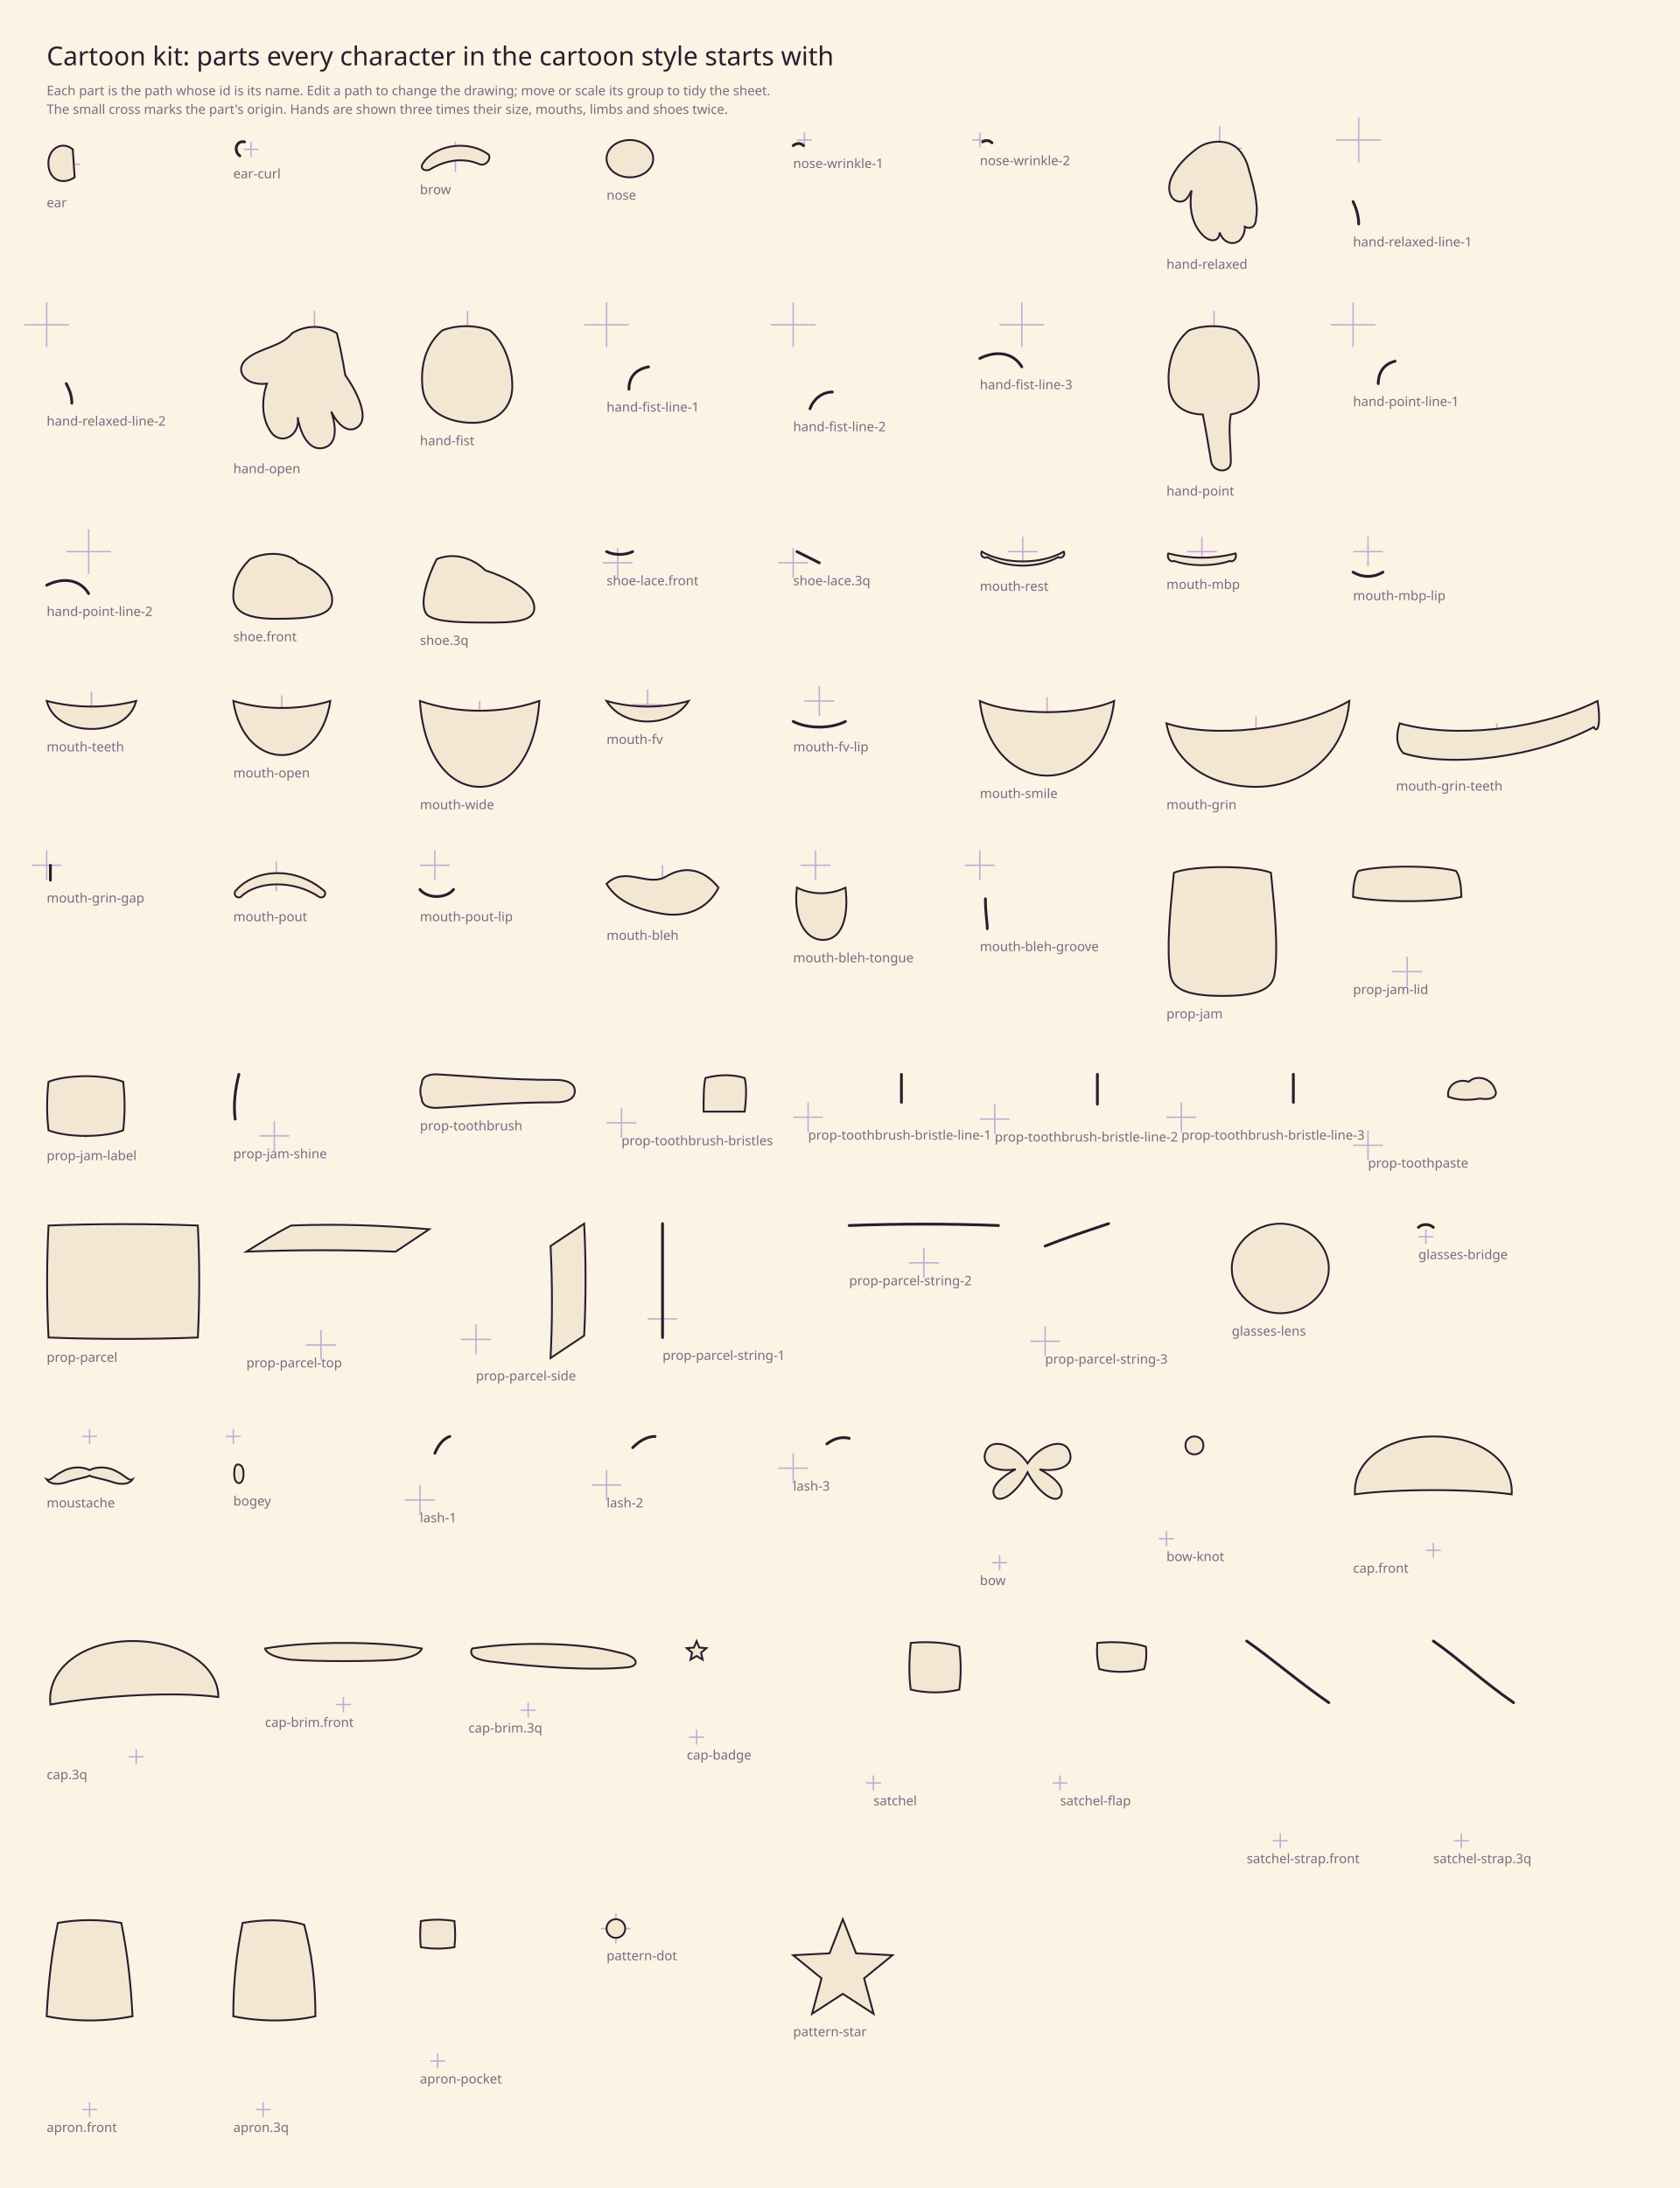
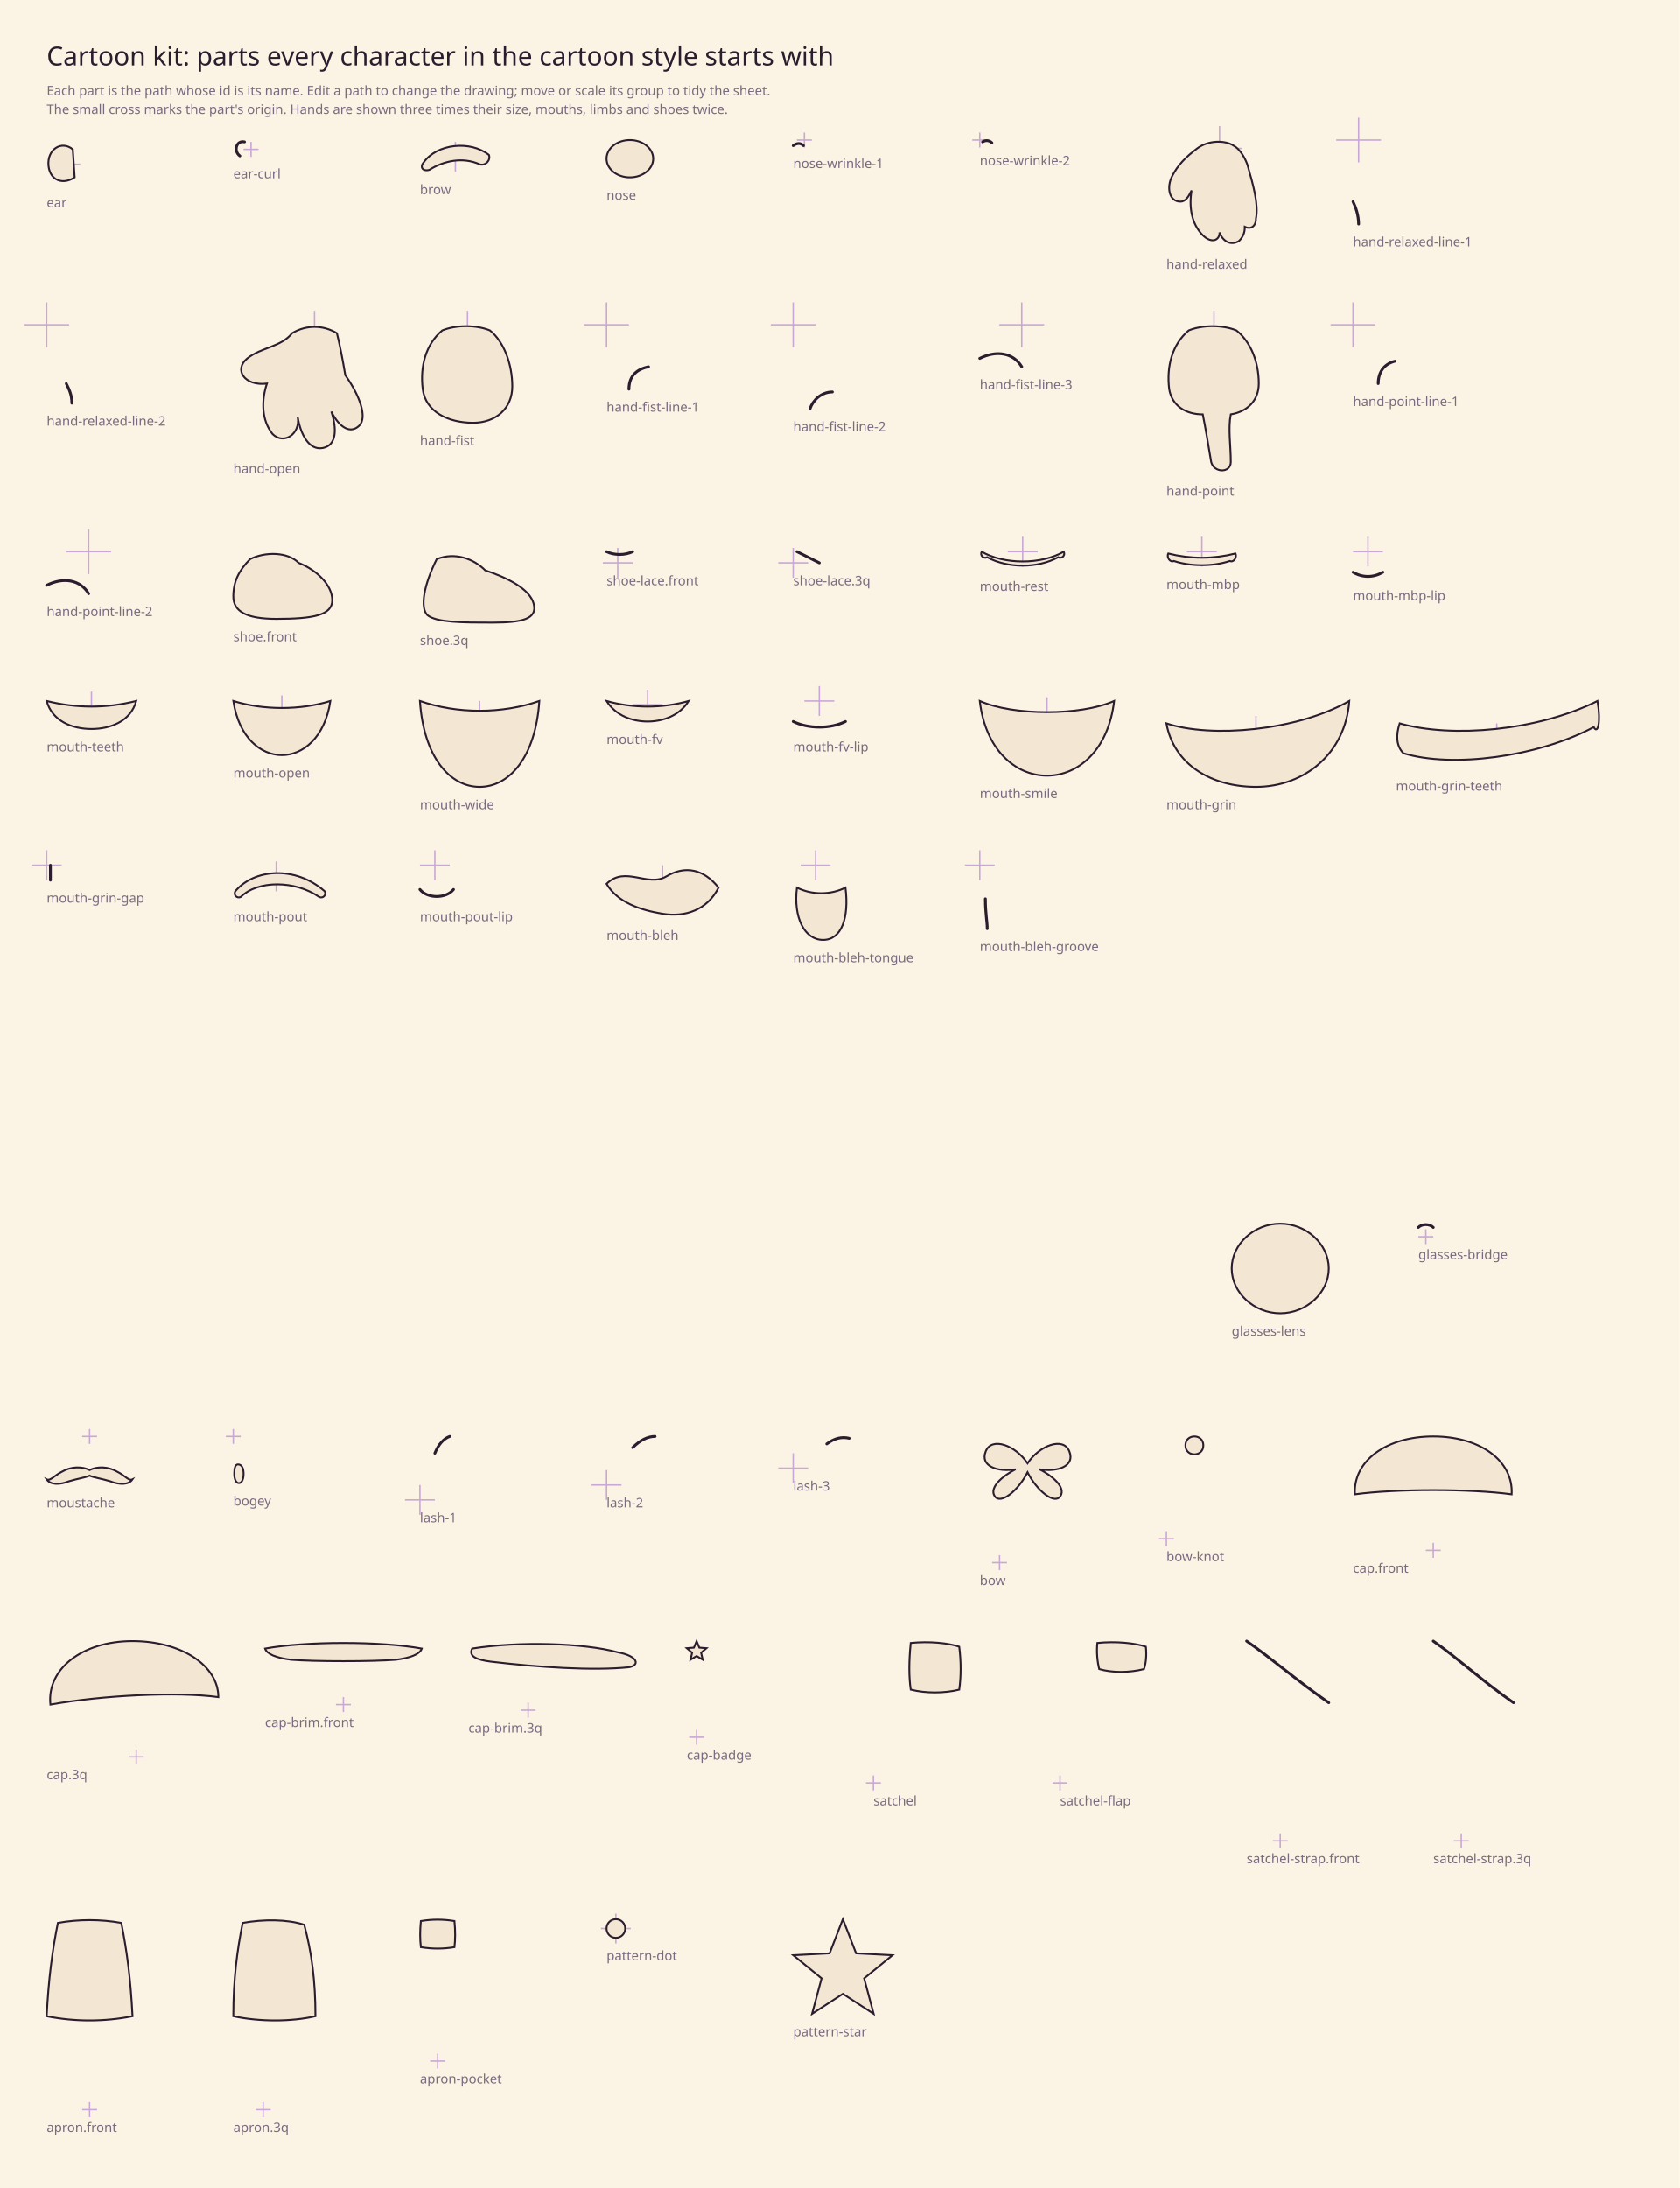
<svg xmlns="http://www.w3.org/2000/svg" width="1800" height="2344.2" viewBox="0 0 1800 2344.2">
  <rect width="100%" height="100%" fill="#fbf3e4" />
  <text x="50" y="70" font-family="sans-serif" font-size="28" fill="#2b1d2e">Cartoon kit: parts every character in the cartoon style starts with</text>
  <text x="50" y="102" font-family="sans-serif" font-size="14" fill="#7a6a80">Each part is the path whose id is its name. Edit a path to change the drawing; move or scale its group to tidy the sheet.</text>
  <text x="50" y="122" font-family="sans-serif" font-size="14" fill="#7a6a80">The small cross marks the part's origin. Hands are shown three times their size, mouths, limbs and shoes twice.</text>
  <g transform="translate(78 176) scale(1)">
    <path d="M-8 0 H8 M0 -8 V8" stroke="#c9a7d6" stroke-width="1.5" vector-effect="non-scaling-stroke" />
    <path id="ear" d="M0 -16 C-12 -26 -28 -16 -26 2 C-24 18 -10 22 2 14 Z" fill="#f3e7d3" stroke="#2b1d2e" stroke-width="2" vector-effect="non-scaling-stroke" />
  </g>
  <text x="50" y="222" font-family="sans-serif" font-size="14" fill="#7a6a80">ear</text>
  <g transform="translate(269 160) scale(1)">
    <path d="M-8 0 H8 M0 -8 V8" stroke="#c9a7d6" stroke-width="1.5" vector-effect="non-scaling-stroke" />
    <path id="ear-curl" d="M-7 -8 C-16 -10 -19 2 -12 7" fill="none" stroke="#2b1d2e" stroke-width="3" stroke-linecap="round" vector-effect="non-scaling-stroke" />
  </g>
  <text x="250" y="191" font-family="sans-serif" font-size="14" fill="#7a6a80">ear-curl</text>
  <g transform="translate(488 168) scale(2)">
    <path d="M-8 0 H8 M0 -8 V8" stroke="#c9a7d6" stroke-width="1.5" vector-effect="non-scaling-stroke" />
    <path id="brow" d="M-17 3 C-10 -7 8 -9 18 -1 C19 2 16 5 13 4 C4 0 -6 2 -14 7 C-18 8 -19 5 -17 3 Z" fill="#f3e7d3" stroke="#2b1d2e" stroke-width="2" vector-effect="non-scaling-stroke" />
  </g>
  <text x="450" y="208" font-family="sans-serif" font-size="14" fill="#7a6a80">brow</text>
  <g transform="translate(675 170) scale(2)">
    <path d="M-8 0 H8 M0 -8 V8" stroke="#c9a7d6" stroke-width="1.5" vector-effect="non-scaling-stroke" />
    <path id="nose" d="M12.5 0 C12.5 5.523 6.904 10 0 10 C-6.904 10 -12.5 5.523 -12.5 0 C-12.5 -5.523 -6.904 -10 0 -10 C6.904 -10 12.5 -5.523 12.5 0 Z" fill="#f3e7d3" stroke="#2b1d2e" stroke-width="2" vector-effect="non-scaling-stroke" />
  </g>
  <text x="650" y="214" font-family="sans-serif" font-size="14" fill="#7a6a80">nose</text>
  <g transform="translate(862 150) scale(1)">
    <path d="M-8 0 H8 M0 -8 V8" stroke="#c9a7d6" stroke-width="1.5" vector-effect="non-scaling-stroke" />
    <path id="nose-wrinkle-1" d="M-12 6 C-8 3 -4 3 -1 6" fill="none" stroke="#2b1d2e" stroke-width="3" stroke-linecap="round" vector-effect="non-scaling-stroke" />
  </g>
  <text x="850" y="180" font-family="sans-serif" font-size="14" fill="#7a6a80">nose-wrinkle-1</text>
  <g transform="translate(1050 150) scale(1)">
    <path d="M-8 0 H8 M0 -8 V8" stroke="#c9a7d6" stroke-width="1.5" vector-effect="non-scaling-stroke" />
    <path id="nose-wrinkle-2" d="M3 2 C6 0 10 0 13 3" fill="none" stroke="#2b1d2e" stroke-width="3" stroke-linecap="round" vector-effect="non-scaling-stroke" />
  </g>
  <text x="1050" y="177" font-family="sans-serif" font-size="14" fill="#7a6a80">nose-wrinkle-2</text>
  <g transform="translate(1307 159) scale(3)">
    <path d="M-8 0 H8 M0 -8 V8" stroke="#c9a7d6" stroke-width="1.5" vector-effect="non-scaling-stroke" />
    <path id="hand-relaxed" d="M-8 0 C-12 3 -15 6 -17 10 C-19 14 -18 19 -14 19 C-12 19 -11 17 -10 15 C-11 21 -10 27 -6 31 C-3 34 0 33 0 30 C1 33 4 35 7 33 C9 31 9 29 9 28 C11 29 13 28 13 25 C14 20 12 13 10 6 C9 3 7 0 5 -1 C2 -3 -4 -3 -8 0 Z" fill="#f3e7d3" stroke="#2b1d2e" stroke-width="2" vector-effect="non-scaling-stroke" />
  </g>
  <text x="1250" y="288" font-family="sans-serif" font-size="14" fill="#7a6a80">hand-relaxed</text>
  <g transform="translate(1456 150) scale(3)">
    <path d="M-8 0 H8 M0 -8 V8" stroke="#c9a7d6" stroke-width="1.5" vector-effect="non-scaling-stroke" />
    <path id="hand-relaxed-line-1" d="M0 30 C0 27 -1 24 -2 22" fill="none" stroke="#2b1d2e" stroke-width="3" stroke-linecap="round" vector-effect="non-scaling-stroke" />
  </g>
  <text x="1450" y="264" font-family="sans-serif" font-size="14" fill="#7a6a80">hand-relaxed-line-1</text>
  <g transform="translate(50 348) scale(3)">
    <path d="M-8 0 H8 M0 -8 V8" stroke="#c9a7d6" stroke-width="1.5" vector-effect="non-scaling-stroke" />
    <path id="hand-relaxed-line-2" d="M9 28 C9 25 8 23 7 21" fill="none" stroke="#2b1d2e" stroke-width="3" stroke-linecap="round" vector-effect="non-scaling-stroke" />
  </g>
  <text x="50" y="456" font-family="sans-serif" font-size="14" fill="#7a6a80">hand-relaxed-line-2</text>
  <g transform="translate(337 357) scale(3)">
    <path d="M-8 0 H8 M0 -8 V8" stroke="#c9a7d6" stroke-width="1.5" vector-effect="non-scaling-stroke" />
    <path id="hand-open" d="M-8 0 C-12 5 -19 5 -24 9 C-29 13 -25 19 -17 18 C-19 24 -19 31 -15 36 C-11 40 -5 36 -6 30 C-5 36 -2 42 3 41 C8 40 8 34 6 28 C9 34 13 36 16 33 C19 30 16 22 11 15 C10 9 9 4 8 0 C3 -3 -3 -3 -8 0 Z" fill="#f3e7d3" stroke="#2b1d2e" stroke-width="2" vector-effect="non-scaling-stroke" />
  </g>
  <text x="250" y="507" font-family="sans-serif" font-size="14" fill="#7a6a80">hand-open</text>
  <g transform="translate(501 357) scale(3)">
    <path d="M-8 0 H8 M0 -8 V8" stroke="#c9a7d6" stroke-width="1.5" vector-effect="non-scaling-stroke" />
    <path id="hand-fist" d="M-9 -1 C-15 4 -17 12 -16 20 C-15 28 -7 32 2 32 C10 32 16 27 16 19 C16 11 13 3 8 -1 C3 -3 -4 -3 -9 -1 Z" fill="#f3e7d3" stroke="#2b1d2e" stroke-width="2" vector-effect="non-scaling-stroke" />
  </g>
  <text x="450" y="477" font-family="sans-serif" font-size="14" fill="#7a6a80">hand-fist</text>
  <g transform="translate(650 348) scale(3)">
    <path d="M-8 0 H8 M0 -8 V8" stroke="#c9a7d6" stroke-width="1.5" vector-effect="non-scaling-stroke" />
    <path id="hand-fist-line-1" d="M15 15 C10 16 8 19 8 23" fill="none" stroke="#2b1d2e" stroke-width="3" stroke-linecap="round" vector-effect="non-scaling-stroke" />
  </g>
  <text x="650" y="441" font-family="sans-serif" font-size="14" fill="#7a6a80">hand-fist-line-1</text>
  <g transform="translate(850 348) scale(3)">
    <path d="M-8 0 H8 M0 -8 V8" stroke="#c9a7d6" stroke-width="1.5" vector-effect="non-scaling-stroke" />
    <path id="hand-fist-line-2" d="M14 24 C10 24 7 27 6 30" fill="none" stroke="#2b1d2e" stroke-width="3" stroke-linecap="round" vector-effect="non-scaling-stroke" />
  </g>
  <text x="850" y="462" font-family="sans-serif" font-size="14" fill="#7a6a80">hand-fist-line-2</text>
  <g transform="translate(1095 348) scale(3)">
    <path d="M-8 0 H8 M0 -8 V8" stroke="#c9a7d6" stroke-width="1.5" vector-effect="non-scaling-stroke" />
    <path id="hand-fist-line-3" d="M-15 12 C-9 9 -3 10 0 15" fill="none" stroke="#2b1d2e" stroke-width="3" stroke-linecap="round" vector-effect="non-scaling-stroke" />
  </g>
  <text x="1050" y="417" font-family="sans-serif" font-size="14" fill="#7a6a80">hand-fist-line-3</text>
  <g transform="translate(1301 357) scale(3)">
    <path d="M-8 0 H8 M0 -8 V8" stroke="#c9a7d6" stroke-width="1.5" vector-effect="non-scaling-stroke" />
    <path id="hand-point" d="M-9 -1 C-15 4 -17 12 -16 20 C-15 26 -10 29 -4 29 C-3 34 -2 40 -1 46 C0 50 6 50 6 46 C6 40 5 34 6 29 C12 28 16 24 16 18 C16 10 13 3 8 -1 C3 -3 -4 -3 -9 -1 Z" fill="#f3e7d3" stroke="#2b1d2e" stroke-width="2" vector-effect="non-scaling-stroke" />
  </g>
  <text x="1250" y="531" font-family="sans-serif" font-size="14" fill="#7a6a80">hand-point</text>
  <g transform="translate(1450 348) scale(3)">
    <path d="M-8 0 H8 M0 -8 V8" stroke="#c9a7d6" stroke-width="1.5" vector-effect="non-scaling-stroke" />
    <path id="hand-point-line-1" d="M15 13 C11 14 9 17 9 21" fill="none" stroke="#2b1d2e" stroke-width="3" stroke-linecap="round" vector-effect="non-scaling-stroke" />
  </g>
  <text x="1450" y="435" font-family="sans-serif" font-size="14" fill="#7a6a80">hand-point-line-1</text>
  <g transform="translate(95 591) scale(3)">
    <path d="M-8 0 H8 M0 -8 V8" stroke="#c9a7d6" stroke-width="1.5" vector-effect="non-scaling-stroke" />
    <path id="hand-point-line-2" d="M-15 12 C-9 9 -3 10 0 15" fill="none" stroke="#2b1d2e" stroke-width="3" stroke-linecap="round" vector-effect="non-scaling-stroke" />
  </g>
  <text x="50" y="660" font-family="sans-serif" font-size="14" fill="#7a6a80">hand-point-line-2</text>
  <g transform="translate(292 611) scale(2)">
    <path d="M-8 0 H8 M0 -8 V8" stroke="#c9a7d6" stroke-width="1.5" vector-effect="non-scaling-stroke" />
    <path id="shoe.front" d="M-12 -6 C-4 -10 8 -10 14 -4 C24 0 32 8 32 16 C32 24 22 26 2 26 C-14 26 -21 22 -21 14 C-21 6 -18 0 -12 -6 Z" fill="#f3e7d3" stroke="#2b1d2e" stroke-width="2" vector-effect="non-scaling-stroke" />
  </g>
  <text x="250" y="687" font-family="sans-serif" font-size="14" fill="#7a6a80">shoe.front</text>
  <g transform="translate(492 615) scale(2)">
    <path d="M-8 0 H8 M0 -8 V8" stroke="#c9a7d6" stroke-width="1.5" vector-effect="non-scaling-stroke" />
    <path id="shoe.3q" d="M-12 -8 C-2 -12 8 -8 14 -2 C26 2 38 8 40 16 C42 24 34 26 18 26 C2 26 -12 26 -17 22 C-21 18 -19 6 -12 -8 Z" fill="#f3e7d3" stroke="#2b1d2e" stroke-width="2" vector-effect="non-scaling-stroke" />
  </g>
  <text x="450" y="691" font-family="sans-serif" font-size="14" fill="#7a6a80">shoe.3q</text>
  <g transform="translate(662 603) scale(2)">
    <path d="M-8 0 H8 M0 -8 V8" stroke="#c9a7d6" stroke-width="1.5" vector-effect="non-scaling-stroke" />
    <path id="shoe-lace.front" d="M-6 -6 C-2 -4 4 -4 8 -6" fill="none" stroke="#2b1d2e" stroke-width="3" stroke-linecap="round" vector-effect="non-scaling-stroke" />
  </g>
  <text x="650" y="627" font-family="sans-serif" font-size="14" fill="#7a6a80">shoe-lace.front</text>
  <g transform="translate(850 603) scale(2)">
    <path d="M-8 0 H8 M0 -8 V8" stroke="#c9a7d6" stroke-width="1.5" vector-effect="non-scaling-stroke" />
    <path id="shoe-lace.3q" d="M2 -6 C6 -4 10 -2 14 0" fill="none" stroke="#2b1d2e" stroke-width="3" stroke-linecap="round" vector-effect="non-scaling-stroke" />
  </g>
  <text x="850" y="627" font-family="sans-serif" font-size="14" fill="#7a6a80">shoe-lace.3q</text>
  <g transform="translate(1096 591) scale(2)">
    <path d="M-8 0 H8 M0 -8 V8" stroke="#c9a7d6" stroke-width="1.5" vector-effect="non-scaling-stroke" />
    <path id="mouth-rest" d="M-22 0 C-10 7 10 7 22 0 C23 2 21 4 19 3 C8 9 -8 9 -19 3 C-21 4 -23 2 -22 0 Z" fill="#f3e7d3" stroke="#2b1d2e" stroke-width="2" vector-effect="non-scaling-stroke" />
  </g>
  <text x="1050" y="633" font-family="sans-serif" font-size="14" fill="#7a6a80">mouth-rest</text>
  <g transform="translate(1288 591) scale(2)">
    <path d="M-8 0 H8 M0 -8 V8" stroke="#c9a7d6" stroke-width="1.5" vector-effect="non-scaling-stroke" />
    <path id="mouth-mbp" d="M-18 1 C-6 4 6 4 18 1 C19 3 17 6 15 5 C6 8 -6 8 -15 5 C-17 6 -19 3 -18 1 Z" fill="#f3e7d3" stroke="#2b1d2e" stroke-width="2" vector-effect="non-scaling-stroke" />
  </g>
  <text x="1250" y="631" font-family="sans-serif" font-size="14" fill="#7a6a80">mouth-mbp</text>
  <g transform="translate(1466 591) scale(2)">
    <path d="M-8 0 H8 M0 -8 V8" stroke="#c9a7d6" stroke-width="1.5" vector-effect="non-scaling-stroke" />
    <path id="mouth-mbp-lip" d="M-8 11 C-3 14 3 14 8 11" fill="none" stroke="#2b1d2e" stroke-width="3" stroke-linecap="round" vector-effect="non-scaling-stroke" />
  </g>
  <text x="1450" y="643" font-family="sans-serif" font-size="14" fill="#7a6a80">mouth-mbp-lip</text>
  <g transform="translate(98 757) scale(2)">
    <path d="M-8 0 H8 M0 -8 V8" stroke="#c9a7d6" stroke-width="1.5" vector-effect="non-scaling-stroke" />
    <path id="mouth-teeth" d="M-24 -3 C-8 1 8 1 24 -3 C21 8 10 12 0 12 C-10 12 -21 8 -24 -3 Z" fill="#f3e7d3" stroke="#2b1d2e" stroke-width="2" vector-effect="non-scaling-stroke" />
  </g>
  <text x="50" y="805" font-family="sans-serif" font-size="14" fill="#7a6a80">mouth-teeth</text>
  <g transform="translate(302 761) scale(2)">
    <path d="M-8 0 H8 M0 -8 V8" stroke="#c9a7d6" stroke-width="1.5" vector-effect="non-scaling-stroke" />
    <path id="mouth-open" d="M-26 -5 C-10 0 10 0 26 -5 C23 15 11 24 0 24 C-11 24 -23 15 -26 -5 Z" fill="#f3e7d3" stroke="#2b1d2e" stroke-width="2" vector-effect="non-scaling-stroke" />
  </g>
  <text x="250" y="833" font-family="sans-serif" font-size="14" fill="#7a6a80">mouth-open</text>
  <g transform="translate(514 767) scale(2)">
    <path d="M-8 0 H8 M0 -8 V8" stroke="#c9a7d6" stroke-width="1.5" vector-effect="non-scaling-stroke" />
    <path id="mouth-wide" d="M-32 -8 C-12 -1 12 -1 32 -8 C30 22 16 38 0 38 C-16 38 -30 22 -32 -8 Z" fill="#f3e7d3" stroke="#2b1d2e" stroke-width="2" vector-effect="non-scaling-stroke" />
  </g>
  <text x="450" y="867" font-family="sans-serif" font-size="14" fill="#7a6a80">mouth-wide</text>
  <g transform="translate(694 755) scale(2)">
    <path d="M-8 0 H8 M0 -8 V8" stroke="#c9a7d6" stroke-width="1.5" vector-effect="non-scaling-stroke" />
    <path id="mouth-fv" d="M-22 -2 C-8 2 8 2 22 -2 C17 6 8 9 0 9 C-8 9 -17 6 -22 -2 Z" fill="#f3e7d3" stroke="#2b1d2e" stroke-width="2" vector-effect="non-scaling-stroke" />
  </g>
  <text x="650" y="797" font-family="sans-serif" font-size="14" fill="#7a6a80">mouth-fv</text>
  <g transform="translate(878 751) scale(2)">
    <path d="M-8 0 H8 M0 -8 V8" stroke="#c9a7d6" stroke-width="1.5" vector-effect="non-scaling-stroke" />
    <path id="mouth-fv-lip" d="M-14 11 C-6 15 6 15 14 11" fill="none" stroke="#2b1d2e" stroke-width="3" stroke-linecap="round" vector-effect="non-scaling-stroke" />
  </g>
  <text x="850" y="805" font-family="sans-serif" font-size="14" fill="#7a6a80">mouth-fv-lip</text>
  <g transform="translate(1122 763) scale(2)">
    <path d="M-8 0 H8 M0 -8 V8" stroke="#c9a7d6" stroke-width="1.5" vector-effect="non-scaling-stroke" />
    <path id="mouth-smile" d="M-36 -6 C-18 2 18 2 36 -6 C33 20 17 34 0 34 C-17 34 -33 20 -36 -6 Z" fill="#f3e7d3" stroke="#2b1d2e" stroke-width="2" vector-effect="non-scaling-stroke" />
  </g>
  <text x="1050" y="855" font-family="sans-serif" font-size="14" fill="#7a6a80">mouth-smile</text>
  <g transform="translate(1346 783) scale(2)">
    <path d="M-8 0 H8 M0 -8 V8" stroke="#c9a7d6" stroke-width="1.5" vector-effect="non-scaling-stroke" />
    <path id="mouth-grin" d="M-48 -4 C-24 4 22 0 50 -16 C48 12 26 30 0 30 C-24 30 -44 18 -48 -4 Z" fill="#f3e7d3" stroke="#2b1d2e" stroke-width="2" vector-effect="non-scaling-stroke" />
  </g>
  <text x="1250" y="867" font-family="sans-serif" font-size="14" fill="#7a6a80">mouth-grin</text>
  <g transform="translate(1604 791) scale(2)">
    <path d="M-8 0 H8 M0 -8 V8" stroke="#c9a7d6" stroke-width="1.5" vector-effect="non-scaling-stroke" />
    <path id="mouth-grin-teeth" d="M-52 -8 C-24 0 22 -4 54 -20 C56 -8 54 -2 52 -6 C22 10 -24 16 -50 8 C-54 4 -54 -2 -52 -8 Z" fill="#f3e7d3" stroke="#2b1d2e" stroke-width="2" vector-effect="non-scaling-stroke" />
  </g>
  <text x="1496" y="847" font-family="sans-serif" font-size="14" fill="#7a6a80">mouth-grin-teeth</text>
  <g transform="translate(50 927) scale(2)">
    <path d="M-8 0 H8 M0 -8 V8" stroke="#c9a7d6" stroke-width="1.5" vector-effect="non-scaling-stroke" />
    <path id="mouth-grin-gap" d="M2 0 C2 3 2 6 2 8" fill="none" stroke="#2b1d2e" stroke-width="3" stroke-linecap="round" vector-effect="non-scaling-stroke" />
  </g>
  <text x="50" y="967" font-family="sans-serif" font-size="14" fill="#7a6a80">mouth-grin-gap</text>
  <g transform="translate(296 939) scale(2)">
    <path d="M-8 0 H8 M0 -8 V8" stroke="#c9a7d6" stroke-width="1.5" vector-effect="non-scaling-stroke" />
    <path id="mouth-pout" d="M-22 8 C-12 -4 10 -6 26 8 C27 10 25 12 23 11 C10 2 -10 2 -19 11 C-21 12 -23 10 -22 8 Z" fill="#f3e7d3" stroke="#2b1d2e" stroke-width="2" vector-effect="non-scaling-stroke" />
  </g>
  <text x="250" y="987" font-family="sans-serif" font-size="14" fill="#7a6a80">mouth-pout</text>
  <g transform="translate(466 927) scale(2)">
    <path d="M-8 0 H8 M0 -8 V8" stroke="#c9a7d6" stroke-width="1.5" vector-effect="non-scaling-stroke" />
    <path id="mouth-pout-lip" d="M-8 13 C-4 18 6 18 10 13" fill="none" stroke="#2b1d2e" stroke-width="3" stroke-linecap="round" vector-effect="non-scaling-stroke" />
  </g>
  <text x="450" y="987" font-family="sans-serif" font-size="14" fill="#7a6a80">mouth-pout-lip</text>
  <g transform="translate(710 943) scale(2)">
    <path d="M-8 0 H8 M0 -8 V8" stroke="#c9a7d6" stroke-width="1.5" vector-effect="non-scaling-stroke" />
    <path id="mouth-bleh" d="M-30 2 C-20 -8 -8 4 2 -2 C12 -8 22 -6 30 4 C24 16 12 20 0 18 C-12 16 -24 12 -30 2 Z" fill="#f3e7d3" stroke="#2b1d2e" stroke-width="2" vector-effect="non-scaling-stroke" />
  </g>
  <text x="650" y="1007" font-family="sans-serif" font-size="14" fill="#7a6a80">mouth-bleh</text>
  <g transform="translate(874 927) scale(2)">
    <path d="M-8 0 H8 M0 -8 V8" stroke="#c9a7d6" stroke-width="1.5" vector-effect="non-scaling-stroke" />
    <path id="mouth-bleh-tongue" d="M-10 12 C-12 28 -6 40 4 40 C14 40 18 28 16 12 C8 16 -2 16 -10 12 Z" fill="#f3e7d3" stroke="#2b1d2e" stroke-width="2" vector-effect="non-scaling-stroke" />
  </g>
  <text x="850" y="1031" font-family="sans-serif" font-size="14" fill="#7a6a80">mouth-bleh-tongue</text>
  <g transform="translate(1050 927) scale(2)">
    <path d="M-8 0 H8 M0 -8 V8" stroke="#c9a7d6" stroke-width="1.5" vector-effect="non-scaling-stroke" />
    <path id="mouth-bleh-groove" d="M3 18 C3 26 4 30 4 34" fill="none" stroke="#2b1d2e" stroke-width="3" stroke-linecap="round" vector-effect="non-scaling-stroke" />
  </g>
  <text x="1050" y="1019" font-family="sans-serif" font-size="14" fill="#7a6a80">mouth-bleh-groove</text>
-   <g transform="translate(1310 1015) scale(2)">
-     <path d="M-8 0 H8 M0 -8 V8" stroke="#c9a7d6" stroke-width="1.5" vector-effect="non-scaling-stroke" />
-     <path id="prop-jam" d="M-26 -40 C-28 -20 -30 0 -28 14 C-27 22 -20 26 0 26 C20 26 27 22 28 14 C30 0 28 -20 26 -40 C16 -44 -16 -44 -26 -40 Z" fill="#f3e7d3" stroke="#2b1d2e" stroke-width="2" vector-effect="non-scaling-stroke" />
-   </g>
-   <text x="1250" y="1091" font-family="sans-serif" font-size="14" fill="#7a6a80">prop-jam</text>
-   <g transform="translate(1508 1041) scale(2)">
-     <path d="M-8 0 H8 M0 -8 V8" stroke="#c9a7d6" stroke-width="1.5" vector-effect="non-scaling-stroke" />
-     <path id="prop-jam-lid" d="M-29 -40 C-29 -46 -28 -52 -26 -54 C-14 -57 14 -57 26 -54 C28 -52 29 -46 29 -40 C16 -37 -16 -37 -29 -40 Z" fill="#f3e7d3" stroke="#2b1d2e" stroke-width="2" vector-effect="non-scaling-stroke" />
-   </g>
-   <text x="1450" y="1065" font-family="sans-serif" font-size="14" fill="#7a6a80">prop-jam-lid</text>
-   <g transform="translate(92 1203) scale(2)">
-     <path d="M-8 0 H8 M0 -8 V8" stroke="#c9a7d6" stroke-width="1.5" vector-effect="non-scaling-stroke" />
-     <path id="prop-jam-label" d="M-20 -22 C-10 -26 10 -26 20 -22 C21 -14 21 -4 20 4 C10 8 -10 8 -20 4 C-21 -4 -21 -14 -20 -22 Z" fill="#f3e7d3" stroke="#2b1d2e" stroke-width="2" vector-effect="non-scaling-stroke" />
-   </g>
-   <text x="50" y="1243" font-family="sans-serif" font-size="14" fill="#7a6a80">prop-jam-label</text>
-   <g transform="translate(294 1217) scale(2)">
-     <path d="M-8 0 H8 M0 -8 V8" stroke="#c9a7d6" stroke-width="1.5" vector-effect="non-scaling-stroke" />
-     <path id="prop-jam-shine" d="M-19 -33 C-21 -25 -22 -17 -21 -9" fill="none" stroke="#2b1d2e" stroke-width="3" stroke-linecap="round" vector-effect="non-scaling-stroke" />
-   </g>
-   <text x="250" y="1241" font-family="sans-serif" font-size="14" fill="#7a6a80">prop-jam-shine</text>
-   <g transform="translate(484 1169) scale(2)">
-     <path d="M-8 0 H8 M0 -8 V8" stroke="#c9a7d6" stroke-width="1.5" vector-effect="non-scaling-stroke" />
-     <path id="prop-toothbrush" d="M-16 -4 C-16 -8 -12 -9 -8 -9 C10 -8 30 -6 56 -6 C62 -6 66 -4 66 0 C66 4 62 6 56 6 C30 6 10 8 -8 9 C-12 9 -16 8 -16 4 C-17 2 -17 -2 -16 -4 Z" fill="#f3e7d3" stroke="#2b1d2e" stroke-width="2" vector-effect="non-scaling-stroke" />
-   </g>
-   <text x="450" y="1211" font-family="sans-serif" font-size="14" fill="#7a6a80">prop-toothbrush</text>
-   <g transform="translate(666 1203) scale(2)">
-     <path d="M-8 0 H8 M0 -8 V8" stroke="#c9a7d6" stroke-width="1.5" vector-effect="non-scaling-stroke" />
-     <path id="prop-toothbrush-bristles" d="M44 -6 C44 -14 44 -20 45 -24 C52 -26 60 -26 66 -24 C67 -20 67 -14 66 -6 C58 -6 52 -6 44 -6 Z" fill="#f3e7d3" stroke="#2b1d2e" stroke-width="2" vector-effect="non-scaling-stroke" />
-   </g>
-   <text x="666" y="1227" font-family="sans-serif" font-size="14" fill="#7a6a80">prop-toothbrush-bristles</text>
-   <g transform="translate(866 1197) scale(2)">
-     <path d="M-8 0 H8 M0 -8 V8" stroke="#c9a7d6" stroke-width="1.5" vector-effect="non-scaling-stroke" />
-     <path id="prop-toothbrush-bristle-line-1" d="M50 -23 C50 -17 50 -12 50 -8" fill="none" stroke="#2b1d2e" stroke-width="3" stroke-linecap="round" vector-effect="non-scaling-stroke" />
-   </g>
-   <text x="866" y="1221" font-family="sans-serif" font-size="14" fill="#7a6a80">prop-toothbrush-bristle-line-1</text>
-   <g transform="translate(1066 1199) scale(2)">
-     <path d="M-8 0 H8 M0 -8 V8" stroke="#c9a7d6" stroke-width="1.5" vector-effect="non-scaling-stroke" />
-     <path id="prop-toothbrush-bristle-line-2" d="M55 -24 C55 -18 55 -12 55 -8" fill="none" stroke="#2b1d2e" stroke-width="3" stroke-linecap="round" vector-effect="non-scaling-stroke" />
-   </g>
-   <text x="1066" y="1223" font-family="sans-serif" font-size="14" fill="#7a6a80">prop-toothbrush-bristle-line-2</text>
-   <g transform="translate(1266 1197) scale(2)">
-     <path d="M-8 0 H8 M0 -8 V8" stroke="#c9a7d6" stroke-width="1.5" vector-effect="non-scaling-stroke" />
-     <path id="prop-toothbrush-bristle-line-3" d="M60 -23 C60 -17 60 -12 60 -8" fill="none" stroke="#2b1d2e" stroke-width="3" stroke-linecap="round" vector-effect="non-scaling-stroke" />
-   </g>
-   <text x="1266" y="1221" font-family="sans-serif" font-size="14" fill="#7a6a80">prop-toothbrush-bristle-line-3</text>
-   <g transform="translate(1466 1227) scale(2)">
-     <path d="M-8 0 H8 M0 -8 V8" stroke="#c9a7d6" stroke-width="1.5" vector-effect="non-scaling-stroke" />
-     <path id="prop-toothpaste" d="M43 -26 C42 -32 48 -36 54 -34 C58 -38 66 -36 68 -30 C70 -26 66 -24 60 -25 C54 -24 48 -24 43 -26 Z" fill="#f3e7d3" stroke="#2b1d2e" stroke-width="2" vector-effect="non-scaling-stroke" />
-   </g>
-   <text x="1466" y="1251" font-family="sans-serif" font-size="14" fill="#7a6a80">prop-toothpaste</text>
-   <g transform="translate(132 1413) scale(2)">
-     <path d="M-8 0 H8 M0 -8 V8" stroke="#c9a7d6" stroke-width="1.5" vector-effect="non-scaling-stroke" />
-     <path id="prop-parcel" d="M-40 -50 C-14 -51 14 -51 40 -50 C41 -30 41 -10 40 10 C14 11 -14 11 -40 10 C-41 -10 -41 -30 -40 -50 Z" fill="#f3e7d3" stroke="#2b1d2e" stroke-width="2" vector-effect="non-scaling-stroke" />
-   </g>
-   <text x="50" y="1459" font-family="sans-serif" font-size="14" fill="#7a6a80">prop-parcel</text>
-   <g transform="translate(344 1441) scale(2)">
-     <path d="M-8 0 H8 M0 -8 V8" stroke="#c9a7d6" stroke-width="1.5" vector-effect="non-scaling-stroke" />
-     <path id="prop-parcel-top" d="M-40 -50 C-32 -55 -24 -60 -16 -64 C10 -65 34 -64 58 -62 C52 -58 46 -54 40 -50 C14 -51 -14 -51 -40 -50 Z" fill="#f3e7d3" stroke="#2b1d2e" stroke-width="2" vector-effect="non-scaling-stroke" />
-   </g>
-   <text x="264" y="1465" font-family="sans-serif" font-size="14" fill="#7a6a80">prop-parcel-top</text>
-   <g transform="translate(510 1435) scale(2)">
-     <path d="M-8 0 H8 M0 -8 V8" stroke="#c9a7d6" stroke-width="1.5" vector-effect="non-scaling-stroke" />
-     <path id="prop-parcel-side" d="M40 -50 C46 -54 52 -58 58 -62 C59 -42 59 -22 58 -2 C52 2 46 6 40 10 C41 -10 41 -30 40 -50 Z" fill="#f3e7d3" stroke="#2b1d2e" stroke-width="2" vector-effect="non-scaling-stroke" />
-   </g>
-   <text x="510" y="1479" font-family="sans-serif" font-size="14" fill="#7a6a80">prop-parcel-side</text>
-   <g transform="translate(710 1413) scale(2)">
-     <path d="M-8 0 H8 M0 -8 V8" stroke="#c9a7d6" stroke-width="1.5" vector-effect="non-scaling-stroke" />
-     <path id="prop-parcel-string-1" d="M0 -51 C0 -30 0 -10 0 10" fill="none" stroke="#2b1d2e" stroke-width="3" stroke-linecap="round" vector-effect="non-scaling-stroke" />
-   </g>
-   <text x="710" y="1457" font-family="sans-serif" font-size="14" fill="#7a6a80">prop-parcel-string-1</text>
-   <g transform="translate(990 1353) scale(2)">
-     <path d="M-8 0 H8 M0 -8 V8" stroke="#c9a7d6" stroke-width="1.5" vector-effect="non-scaling-stroke" />
-     <path id="prop-parcel-string-2" d="M-40 -20 C-14 -21 14 -21 40 -20" fill="none" stroke="#2b1d2e" stroke-width="3" stroke-linecap="round" vector-effect="non-scaling-stroke" />
-   </g>
-   <text x="910" y="1377" font-family="sans-serif" font-size="14" fill="#7a6a80">prop-parcel-string-2</text>
-   <g transform="translate(1120 1437) scale(2)">
-     <path d="M-8 0 H8 M0 -8 V8" stroke="#c9a7d6" stroke-width="1.5" vector-effect="non-scaling-stroke" />
-     <path id="prop-parcel-string-3" d="M0 -51 C10 -55 22 -59 34 -63" fill="none" stroke="#2b1d2e" stroke-width="3" stroke-linecap="round" vector-effect="non-scaling-stroke" />
-   </g>
-   <text x="1120" y="1461" font-family="sans-serif" font-size="14" fill="#7a6a80">prop-parcel-string-3</text>
  <g transform="translate(1372 1359) scale(2)">
    <path d="M-8 0 H8 M0 -8 V8" stroke="#c9a7d6" stroke-width="1.5" vector-effect="non-scaling-stroke" />
    <path id="glasses-lens" d="M26 0 C26 13 14 24 0 24 C-14 24 -26 13 -26 0 C-26 -13 -14 -24 0 -24 C14 -24 26 -13 26 0 Z" fill="#f3e7d3" stroke="#2b1d2e" stroke-width="2" vector-effect="non-scaling-stroke" />
  </g>
  <text x="1320" y="1431" font-family="sans-serif" font-size="14" fill="#7a6a80">glasses-lens</text>
  <g transform="translate(1528 1325) scale(1)">
    <path d="M-8 0 H8 M0 -8 V8" stroke="#c9a7d6" stroke-width="1.5" vector-effect="non-scaling-stroke" />
    <path id="glasses-bridge" d="M-8 -10 C-4 -14 4 -14 8 -10" fill="none" stroke="#2b1d2e" stroke-width="3" stroke-linecap="round" vector-effect="non-scaling-stroke" />
  </g>
  <text x="1520" y="1349" font-family="sans-serif" font-size="14" fill="#7a6a80">glasses-bridge</text>
  <g transform="translate(96 1539) scale(1)">
    <path d="M-8 0 H8 M0 -8 V8" stroke="#c9a7d6" stroke-width="1.5" vector-effect="non-scaling-stroke" />
    <path id="moustache" d="M0 36 C-8 32 -20 32 -30 38 C-38 42 -42 48 -46 46 C-42 52 -32 52 -22 48 C-12 45 -4 44 0 42 C4 44 12 45 22 48 C32 52 42 52 46 46 C42 48 38 42 30 38 C20 32 8 32 0 36 Z" fill="#f3e7d3" stroke="#2b1d2e" stroke-width="2" vector-effect="non-scaling-stroke" />
  </g>
  <text x="50" y="1615" font-family="sans-serif" font-size="14" fill="#7a6a80">moustache</text>
  <g transform="translate(250 1539) scale(1)">
    <path d="M-8 0 H8 M0 -8 V8" stroke="#c9a7d6" stroke-width="1.5" vector-effect="non-scaling-stroke" />
    <path id="bogey" d="M5 30 C9 30 11 34 11 40 C11 46 9 50 6 50 C3 50 1 46 1 40 C1 34 2 30 5 30 Z" fill="#f3e7d3" stroke="#2b1d2e" stroke-width="2" vector-effect="non-scaling-stroke" />
  </g>
  <text x="250" y="1613" font-family="sans-serif" font-size="14" fill="#7a6a80">bogey</text>
  <g transform="translate(450 1607) scale(2)">
    <path d="M-8 0 H8 M0 -8 V8" stroke="#c9a7d6" stroke-width="1.5" vector-effect="non-scaling-stroke" />
    <path id="lash-1" d="M8 -25 C10 -30 13 -33 16 -34" fill="none" stroke="#2b1d2e" stroke-width="3" stroke-linecap="round" vector-effect="non-scaling-stroke" />
  </g>
  <text x="450" y="1631" font-family="sans-serif" font-size="14" fill="#7a6a80">lash-1</text>
  <g transform="translate(650 1591) scale(2)">
    <path d="M-8 0 H8 M0 -8 V8" stroke="#c9a7d6" stroke-width="1.5" vector-effect="non-scaling-stroke" />
    <path id="lash-2" d="M14 -20 C18 -24 22 -26 26 -26" fill="none" stroke="#2b1d2e" stroke-width="3" stroke-linecap="round" vector-effect="non-scaling-stroke" />
  </g>
  <text x="650" y="1615" font-family="sans-serif" font-size="14" fill="#7a6a80">lash-2</text>
  <g transform="translate(850 1573) scale(2)">
    <path d="M-8 0 H8 M0 -8 V8" stroke="#c9a7d6" stroke-width="1.5" vector-effect="non-scaling-stroke" />
    <path id="lash-3" d="M18 -13 C22 -16 26 -17 30 -16" fill="none" stroke="#2b1d2e" stroke-width="3" stroke-linecap="round" vector-effect="non-scaling-stroke" />
  </g>
  <text x="850" y="1597" font-family="sans-serif" font-size="14" fill="#7a6a80">lash-3</text>
  <g transform="translate(1071.2 1674.2) scale(1)">
    <path d="M-8 0 H8 M0 -8 V8" stroke="#c9a7d6" stroke-width="1.5" vector-effect="non-scaling-stroke" />
    <path id="bow" d="M30 -106.4 C17.2 -125.6 -8.4 -135.2 -14.8 -119.2 C-21.2 -103.2 -2 -96.8 17.2 -100 C4.4 -93.6 -11.6 -80.8 -5.2 -71.2 C1.2 -61.6 20.4 -77.6 30 -96.8 C39.6 -77.6 58.8 -61.6 65.2 -71.2 C71.6 -80.8 55.6 -93.6 42.8 -100 C62 -96.8 81.2 -103.2 74.8 -119.2 C68.4 -135.2 42.8 -125.6 30 -106.4 Z" fill="#f3e7d3" stroke="#2b1d2e" stroke-width="2" vector-effect="non-scaling-stroke" />
  </g>
  <text x="1050" y="1698.2" font-family="sans-serif" font-size="14" fill="#7a6a80">bow</text>
  <g transform="translate(1250 1648.6) scale(1)">
    <path d="M-8 0 H8 M0 -8 V8" stroke="#c9a7d6" stroke-width="1.5" vector-effect="non-scaling-stroke" />
    <path id="bow-knot" d="M39.6 -100 C39.6 -93.6 34.8 -90.4 30 -90.4 C25.2 -90.4 20.4 -93.6 20.4 -100 C20.4 -106.4 25.2 -109.6 30 -109.6 C34.8 -109.6 39.6 -106.4 39.6 -100 Z" fill="#f3e7d3" stroke="#2b1d2e" stroke-width="2" vector-effect="non-scaling-stroke" />
  </g>
  <text x="1250" y="1672.6" font-family="sans-serif" font-size="14" fill="#7a6a80">bow-knot</text>
  <g transform="translate(1536 1661) scale(1)">
    <path d="M-8 0 H8 M0 -8 V8" stroke="#c9a7d6" stroke-width="1.5" vector-effect="non-scaling-stroke" />
    <path id="cap.front" d="M-84 -60 C-86 -96 -50 -122 0 -122 C50 -122 86 -96 84 -60 C40 -66 -40 -66 -84 -60 Z" fill="#f3e7d3" stroke="#2b1d2e" stroke-width="2" vector-effect="non-scaling-stroke" />
  </g>
  <text x="1450" y="1685" font-family="sans-serif" font-size="14" fill="#7a6a80">cap.front</text>
  <g transform="translate(146 1882.2) scale(1)">
    <path d="M-8 0 H8 M0 -8 V8" stroke="#c9a7d6" stroke-width="1.5" vector-effect="non-scaling-stroke" />
    <path id="cap.3q" d="M-92 -56 C-96 -94 -58 -124 -4 -124 C48 -124 88 -98 88 -64 C44 -70 -36 -66 -92 -56 Z" fill="#f3e7d3" stroke="#2b1d2e" stroke-width="2" vector-effect="non-scaling-stroke" />
  </g>
  <text x="50" y="1906.2" font-family="sans-serif" font-size="14" fill="#7a6a80">cap.3q</text>
  <g transform="translate(368 1826.2) scale(1)">
    <path d="M-8 0 H8 M0 -8 V8" stroke="#c9a7d6" stroke-width="1.5" vector-effect="non-scaling-stroke" />
    <path id="cap-brim.front" d="M-84 -60 C-40 -68 40 -68 84 -60 C82 -54 72 -50 56 -48 C30 -46 -30 -46 -56 -48 C-72 -50 -82 -54 -84 -60 Z" fill="#f3e7d3" stroke="#2b1d2e" stroke-width="2" vector-effect="non-scaling-stroke" />
  </g>
  <text x="284" y="1850.2" font-family="sans-serif" font-size="14" fill="#7a6a80">cap-brim.front</text>
  <g transform="translate(566 1832.2) scale(1)">
    <path d="M-8 0 H8 M0 -8 V8" stroke="#c9a7d6" stroke-width="1.5" vector-effect="non-scaling-stroke" />
    <path id="cap-brim.3q" d="M-60 -66 C-10 -74 60 -72 96 -62 C118 -58 120 -48 108 -46 C70 -42 10 -46 -40 -52 C-56 -54 -64 -58 -60 -66 Z" fill="#f3e7d3" stroke="#2b1d2e" stroke-width="2" vector-effect="non-scaling-stroke" />
  </g>
  <text x="502" y="1856.2" font-family="sans-serif" font-size="14" fill="#7a6a80">cap-brim.3q</text>
  <g transform="translate(746.5 1861.2) scale(1)">
    <path d="M-8 0 H8 M0 -8 V8" stroke="#c9a7d6" stroke-width="1.5" vector-effect="non-scaling-stroke" />
    <path id="cap-badge" d="M-0 -103 C1 -100.7 2 -98.4 2.9 -96 C5.4 -95.8 8 -95.6 10.5 -95.4 C8.6 -93.8 6.7 -92.1 4.8 -90.5 C5.3 -88 5.9 -85.6 6.5 -83.1 C4.3 -84.4 2.2 -85.7 -0 -87 C-2.2 -85.7 -4.3 -84.4 -6.5 -83.1 C-5.9 -85.6 -5.3 -88 -4.8 -90.5 C-6.7 -92.1 -8.6 -93.8 -10.5 -95.4 C-8 -95.6 -5.4 -95.8 -2.9 -96 C-2 -98.4 -1 -100.7 -0 -103 Z" fill="#f3e7d3" stroke="#2b1d2e" stroke-width="2" vector-effect="non-scaling-stroke" />
  </g>
  <text x="736" y="1885.2" font-family="sans-serif" font-size="14" fill="#7a6a80">cap-badge</text>
  <g transform="translate(936 1910.2) scale(1)">
    <path d="M-8 0 H8 M0 -8 V8" stroke="#c9a7d6" stroke-width="1.5" vector-effect="non-scaling-stroke" />
    <path id="satchel" d="M40 -150 C60 -152 80 -150 92 -146 C94 -130 94 -114 92 -100 C76 -96 56 -96 40 -100 C38 -114 38 -130 40 -150 Z" fill="#f3e7d3" stroke="#2b1d2e" stroke-width="2" vector-effect="non-scaling-stroke" />
  </g>
  <text x="936" y="1934.2" font-family="sans-serif" font-size="14" fill="#7a6a80">satchel</text>
  <g transform="translate(1136 1910.2) scale(1)">
    <path d="M-8 0 H8 M0 -8 V8" stroke="#c9a7d6" stroke-width="1.5" vector-effect="non-scaling-stroke" />
    <path id="satchel-flap" d="M40 -150 C60 -152 80 -150 92 -146 C93 -136 92 -128 90 -122 C74 -118 56 -118 42 -122 C40 -130 39 -140 40 -150 Z" fill="#f3e7d3" stroke="#2b1d2e" stroke-width="2" vector-effect="non-scaling-stroke" />
  </g>
  <text x="1136" y="1934.2" font-family="sans-serif" font-size="14" fill="#7a6a80">satchel-flap</text>
  <g transform="translate(1372 1972.2) scale(1)">
    <path d="M-8 0 H8 M0 -8 V8" stroke="#c9a7d6" stroke-width="1.5" vector-effect="non-scaling-stroke" />
    <path id="satchel-strap.front" d="M-36 -214 C-10 -196 20 -170 52 -148" fill="none" stroke="#2b1d2e" stroke-width="3" stroke-linecap="round" vector-effect="non-scaling-stroke" />
  </g>
  <text x="1336" y="1996.2" font-family="sans-serif" font-size="14" fill="#7a6a80">satchel-strap.front</text>
  <g transform="translate(1566 1972.2) scale(1)">
    <path d="M-8 0 H8 M0 -8 V8" stroke="#c9a7d6" stroke-width="1.5" vector-effect="non-scaling-stroke" />
    <path id="satchel-strap.3q" d="M-30 -214 C-4 -196 24 -170 56 -148" fill="none" stroke="#2b1d2e" stroke-width="3" stroke-linecap="round" vector-effect="non-scaling-stroke" />
  </g>
  <text x="1536" y="1996.2" font-family="sans-serif" font-size="14" fill="#7a6a80">satchel-strap.3q</text>
  <g transform="translate(96 2260.2) scale(1)">
    <path d="M-8 0 H8 M0 -8 V8" stroke="#c9a7d6" stroke-width="1.5" vector-effect="non-scaling-stroke" />
    <path id="apron.front" d="M-34 -200 C-12 -204 12 -204 34 -200 C40 -170 44 -140 46 -100 C16 -94 -16 -94 -46 -100 C-44 -140 -40 -170 -34 -200 Z" fill="#f3e7d3" stroke="#2b1d2e" stroke-width="2" vector-effect="non-scaling-stroke" />
  </g>
  <text x="50" y="2284.2" font-family="sans-serif" font-size="14" fill="#7a6a80">apron.front</text>
  <g transform="translate(282 2260.2) scale(1)">
    <path d="M-8 0 H8 M0 -8 V8" stroke="#c9a7d6" stroke-width="1.5" vector-effect="non-scaling-stroke" />
    <path id="apron.3q" d="M-22 -200 C0 -204 26 -204 44 -198 C52 -168 56 -138 56 -100 C30 -94 -4 -94 -32 -100 C-32 -140 -28 -170 -22 -200 Z" fill="#f3e7d3" stroke="#2b1d2e" stroke-width="2" vector-effect="non-scaling-stroke" />
  </g>
  <text x="250" y="2284.2" font-family="sans-serif" font-size="14" fill="#7a6a80">apron.3q</text>
  <g transform="translate(469 2208.2) scale(1)">
    <path d="M-8 0 H8 M0 -8 V8" stroke="#c9a7d6" stroke-width="1.5" vector-effect="non-scaling-stroke" />
    <path id="apron-pocket" d="M-18 -150 C-6 -152 6 -152 18 -150 C19 -140 19 -130 18 -122 C6 -120 -6 -120 -18 -122 C-19 -130 -19 -140 -18 -150 Z" fill="#f3e7d3" stroke="#2b1d2e" stroke-width="2" vector-effect="non-scaling-stroke" />
  </g>
  <text x="450" y="2232.2" font-family="sans-serif" font-size="14" fill="#7a6a80">apron-pocket</text>
  <g transform="translate(660 2066.2) scale(2)">
    <path d="M-8 0 H8 M0 -8 V8" stroke="#c9a7d6" stroke-width="1.5" vector-effect="non-scaling-stroke" />
    <path id="pattern-dot" d="M5 0 C5 2.761 2.761 5 0 5 C-2.761 5 -5 2.761 -5 0 C-5 -2.761 -2.761 -5 0 -5 C2.761 -5 5 -2.761 5 0 Z" fill="#f3e7d3" stroke="#2b1d2e" stroke-width="2" vector-effect="non-scaling-stroke" />
  </g>
  <text x="650" y="2100.2" font-family="sans-serif" font-size="14" fill="#7a6a80">pattern-dot</text>
  <g transform="translate(903.2 2112.2) scale(2)">
    <path d="M-8 0 H8 M0 -8 V8" stroke="#c9a7d6" stroke-width="1.5" vector-effect="non-scaling-stroke" />
    <path id="pattern-star" d="M-0 -28 C2.367 -21.9 4.733 -15.8 7.1 -9.7 C13.6 -9.367 20.1 -9.033 26.6 -8.7 C21.533 -4.567 16.467 -0.433 11.4 3.7 C13.1 10.033 14.8 16.367 16.5 22.7 C11 19.133 5.5 15.567 -0 12 C-5.5 15.567 -11 19.133 -16.5 22.7 C-14.8 16.367 -13.1 10.033 -11.4 3.7 C-16.467 -0.433 -21.533 -4.567 -26.6 -8.7 C-20.1 -9.033 -13.6 -9.367 -7.1 -9.7 C-4.733 -15.8 -2.367 -21.9 -0 -28 Z" fill="#f3e7d3" stroke="#2b1d2e" stroke-width="2" vector-effect="non-scaling-stroke" />
  </g>
  <text x="850" y="2181.6" font-family="sans-serif" font-size="14" fill="#7a6a80">pattern-star</text>
</svg>
